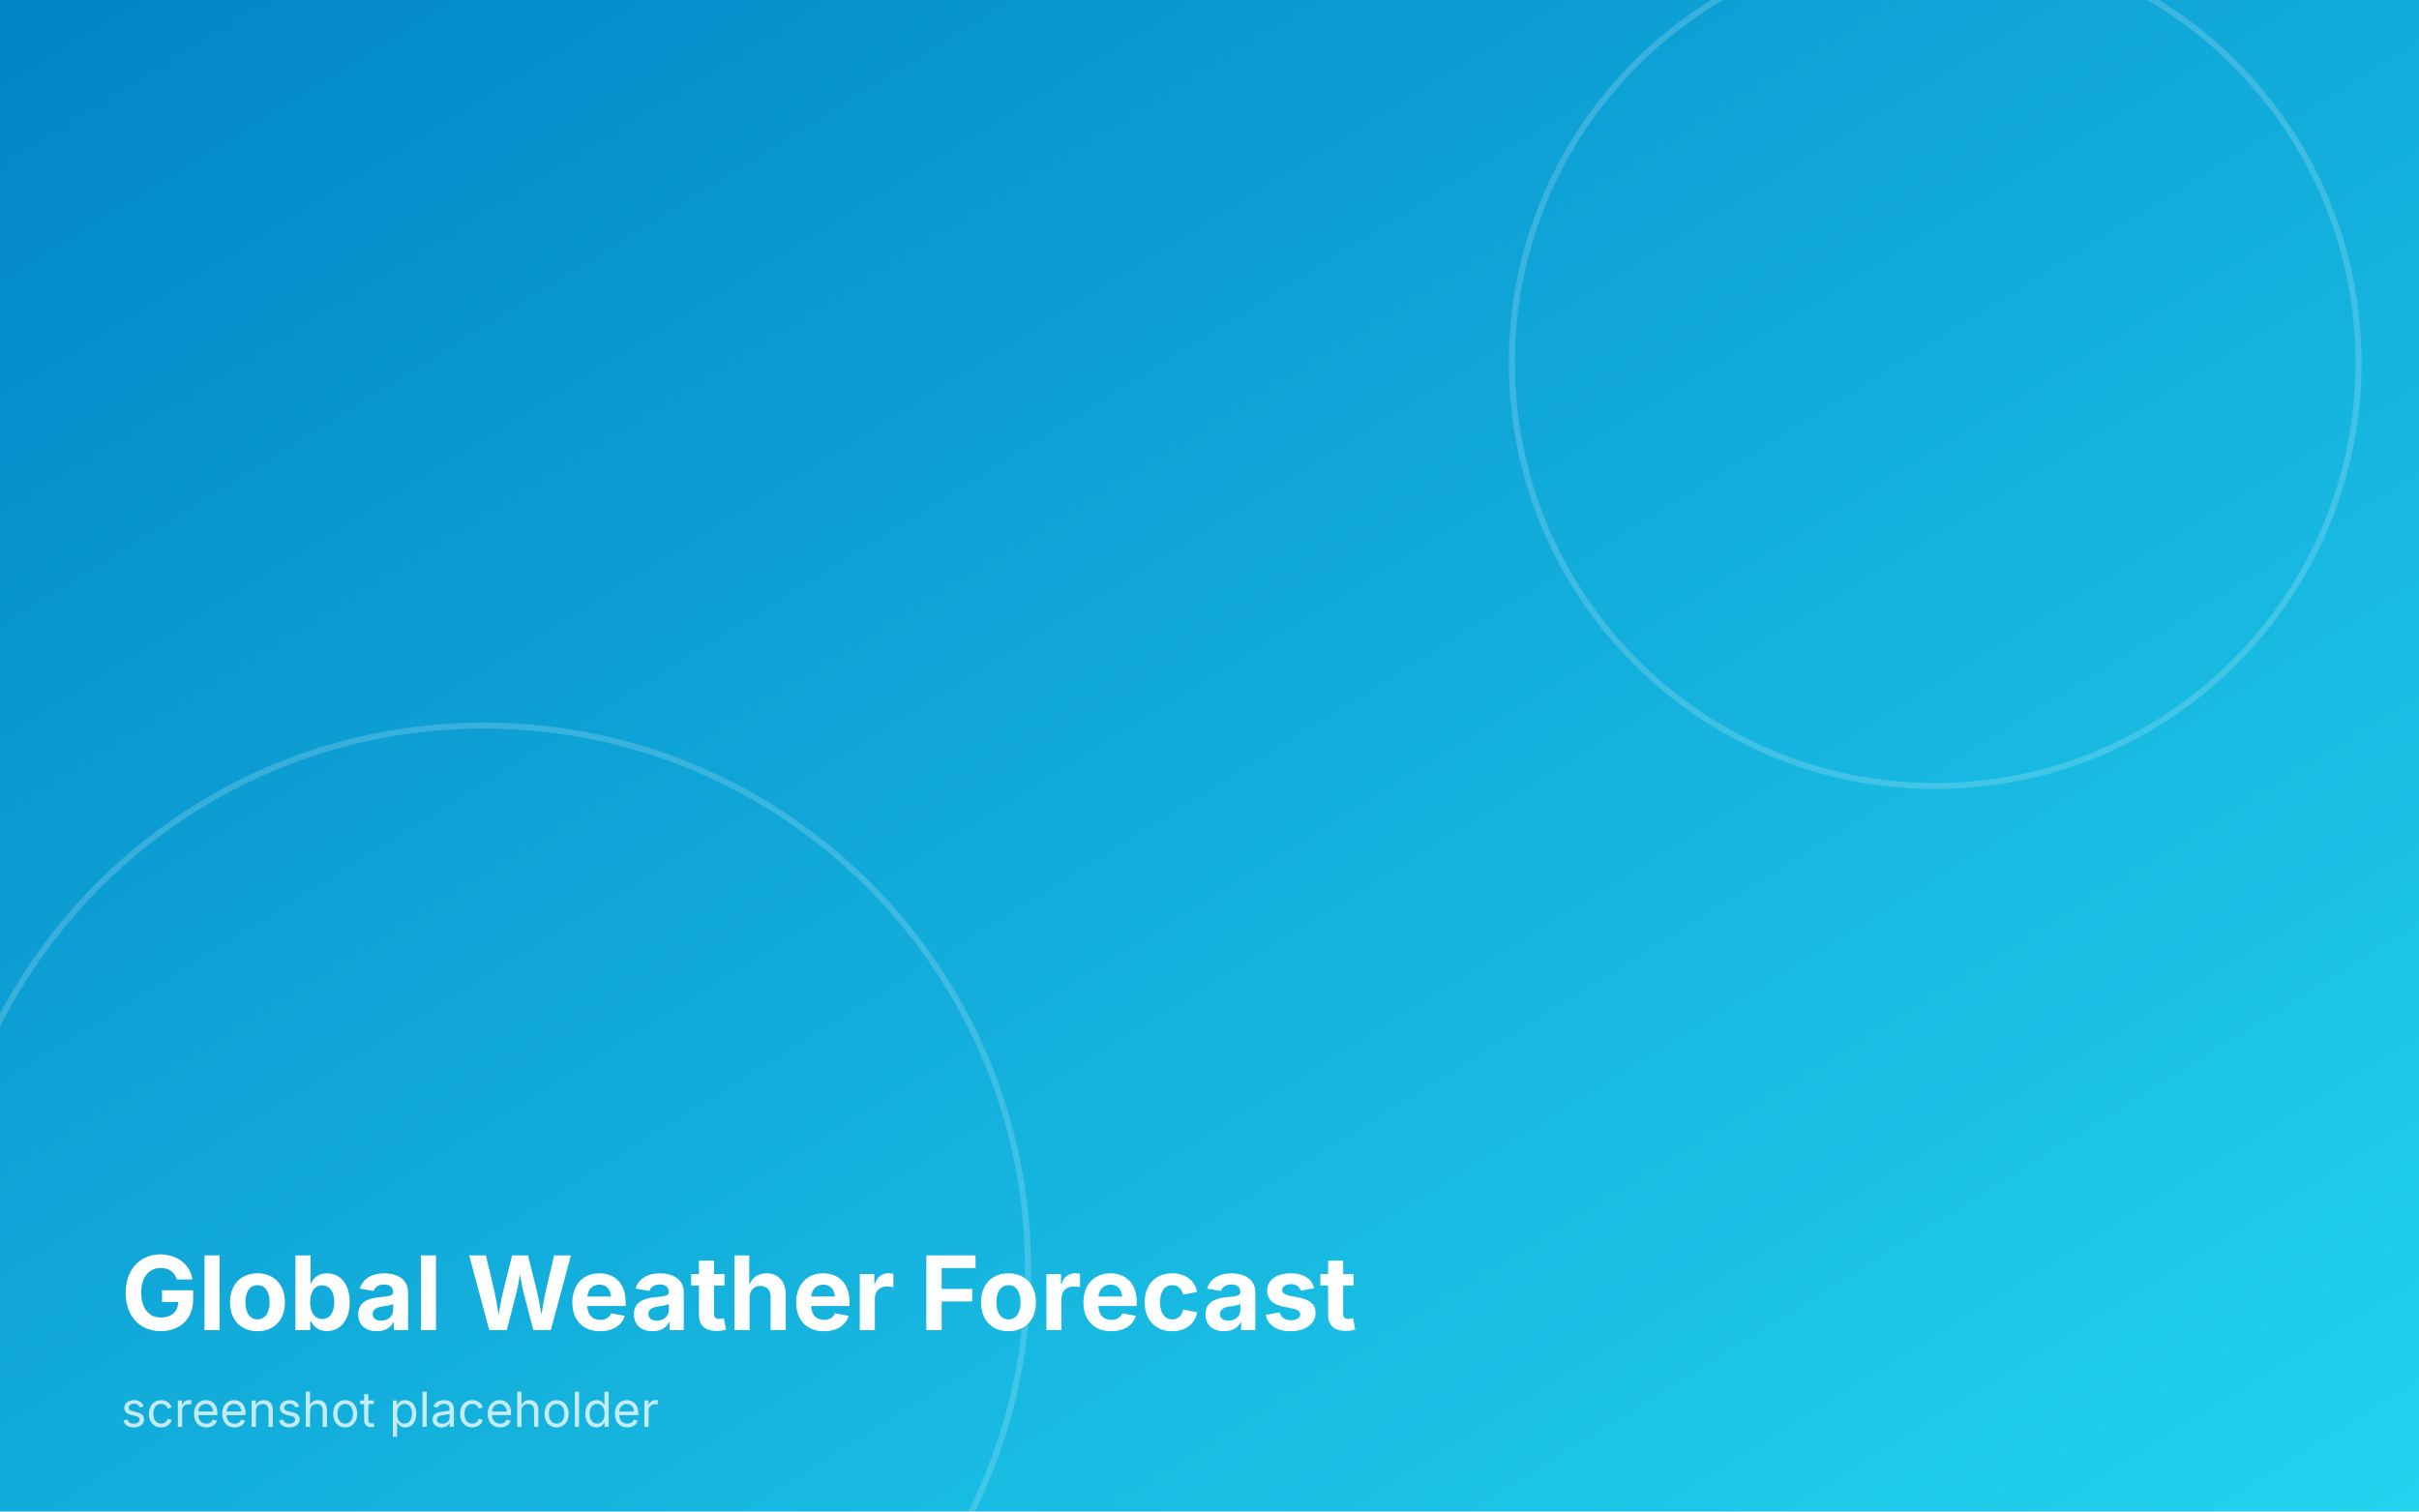
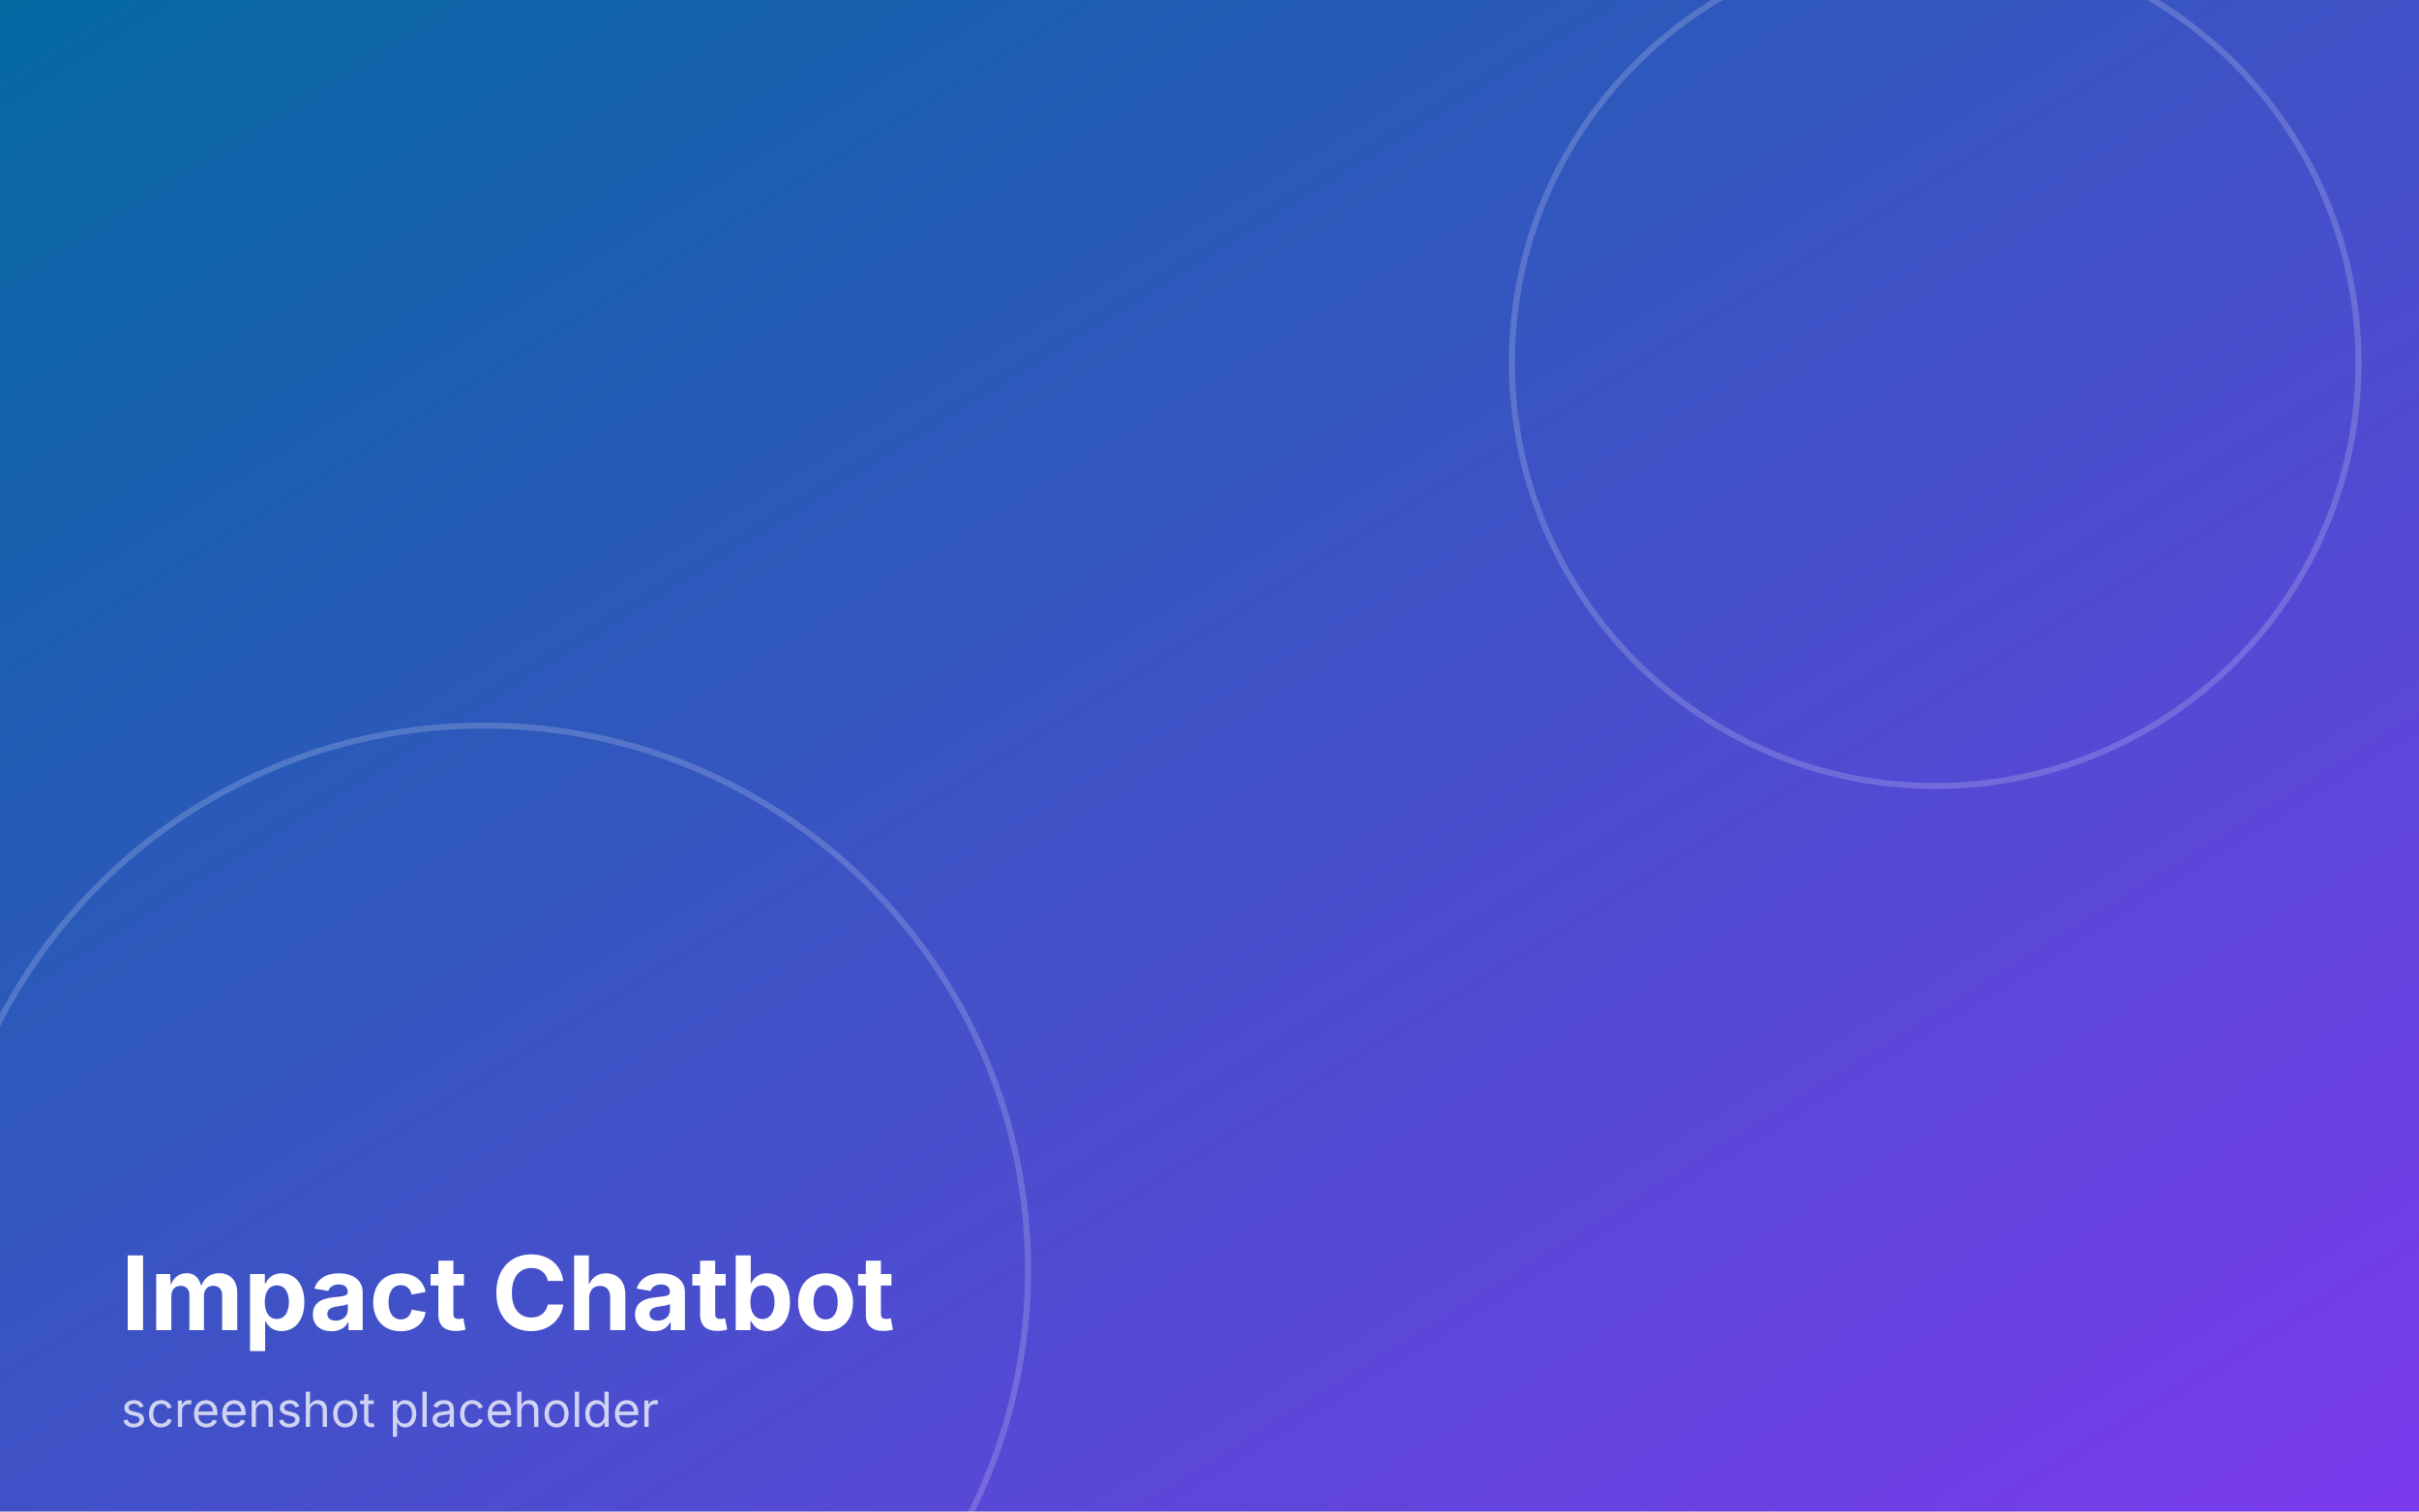
<svg xmlns="http://www.w3.org/2000/svg" width="800" height="500" viewBox="0 0 800 500">
  <defs>
    <linearGradient id="g" x1="0" y1="0" x2="1" y2="1">
-       <stop offset="0" stop-color="#0284c7" />
-       <stop offset="1" stop-color="#22d3ee" />
+       <stop offset="0" stop-color="#0369a1" />
+       <stop offset="1" stop-color="#7c3aed" />
    </linearGradient>
  </defs>
  <rect width="800" height="500" fill="url(#g)" />
  <g fill="none" stroke="#ffffff" stroke-opacity="0.18" stroke-width="2">
    <circle cx="640" cy="120" r="140" />
    <circle cx="160" cy="420" r="180" />
  </g>
-   <text x="40" y="440" font-family="Inter, Arial, sans-serif" font-size="34" font-weight="700" fill="#ffffff">Global Weather Forecast</text>
+   <text x="40" y="440" font-family="Inter, Arial, sans-serif" font-size="34" font-weight="700" fill="#ffffff">Impact Chatbot</text>
  <text x="40" y="472" font-family="Inter, Arial, sans-serif" font-size="16" fill="#ffffff" fill-opacity="0.75">screenshot placeholder</text>
</svg>
